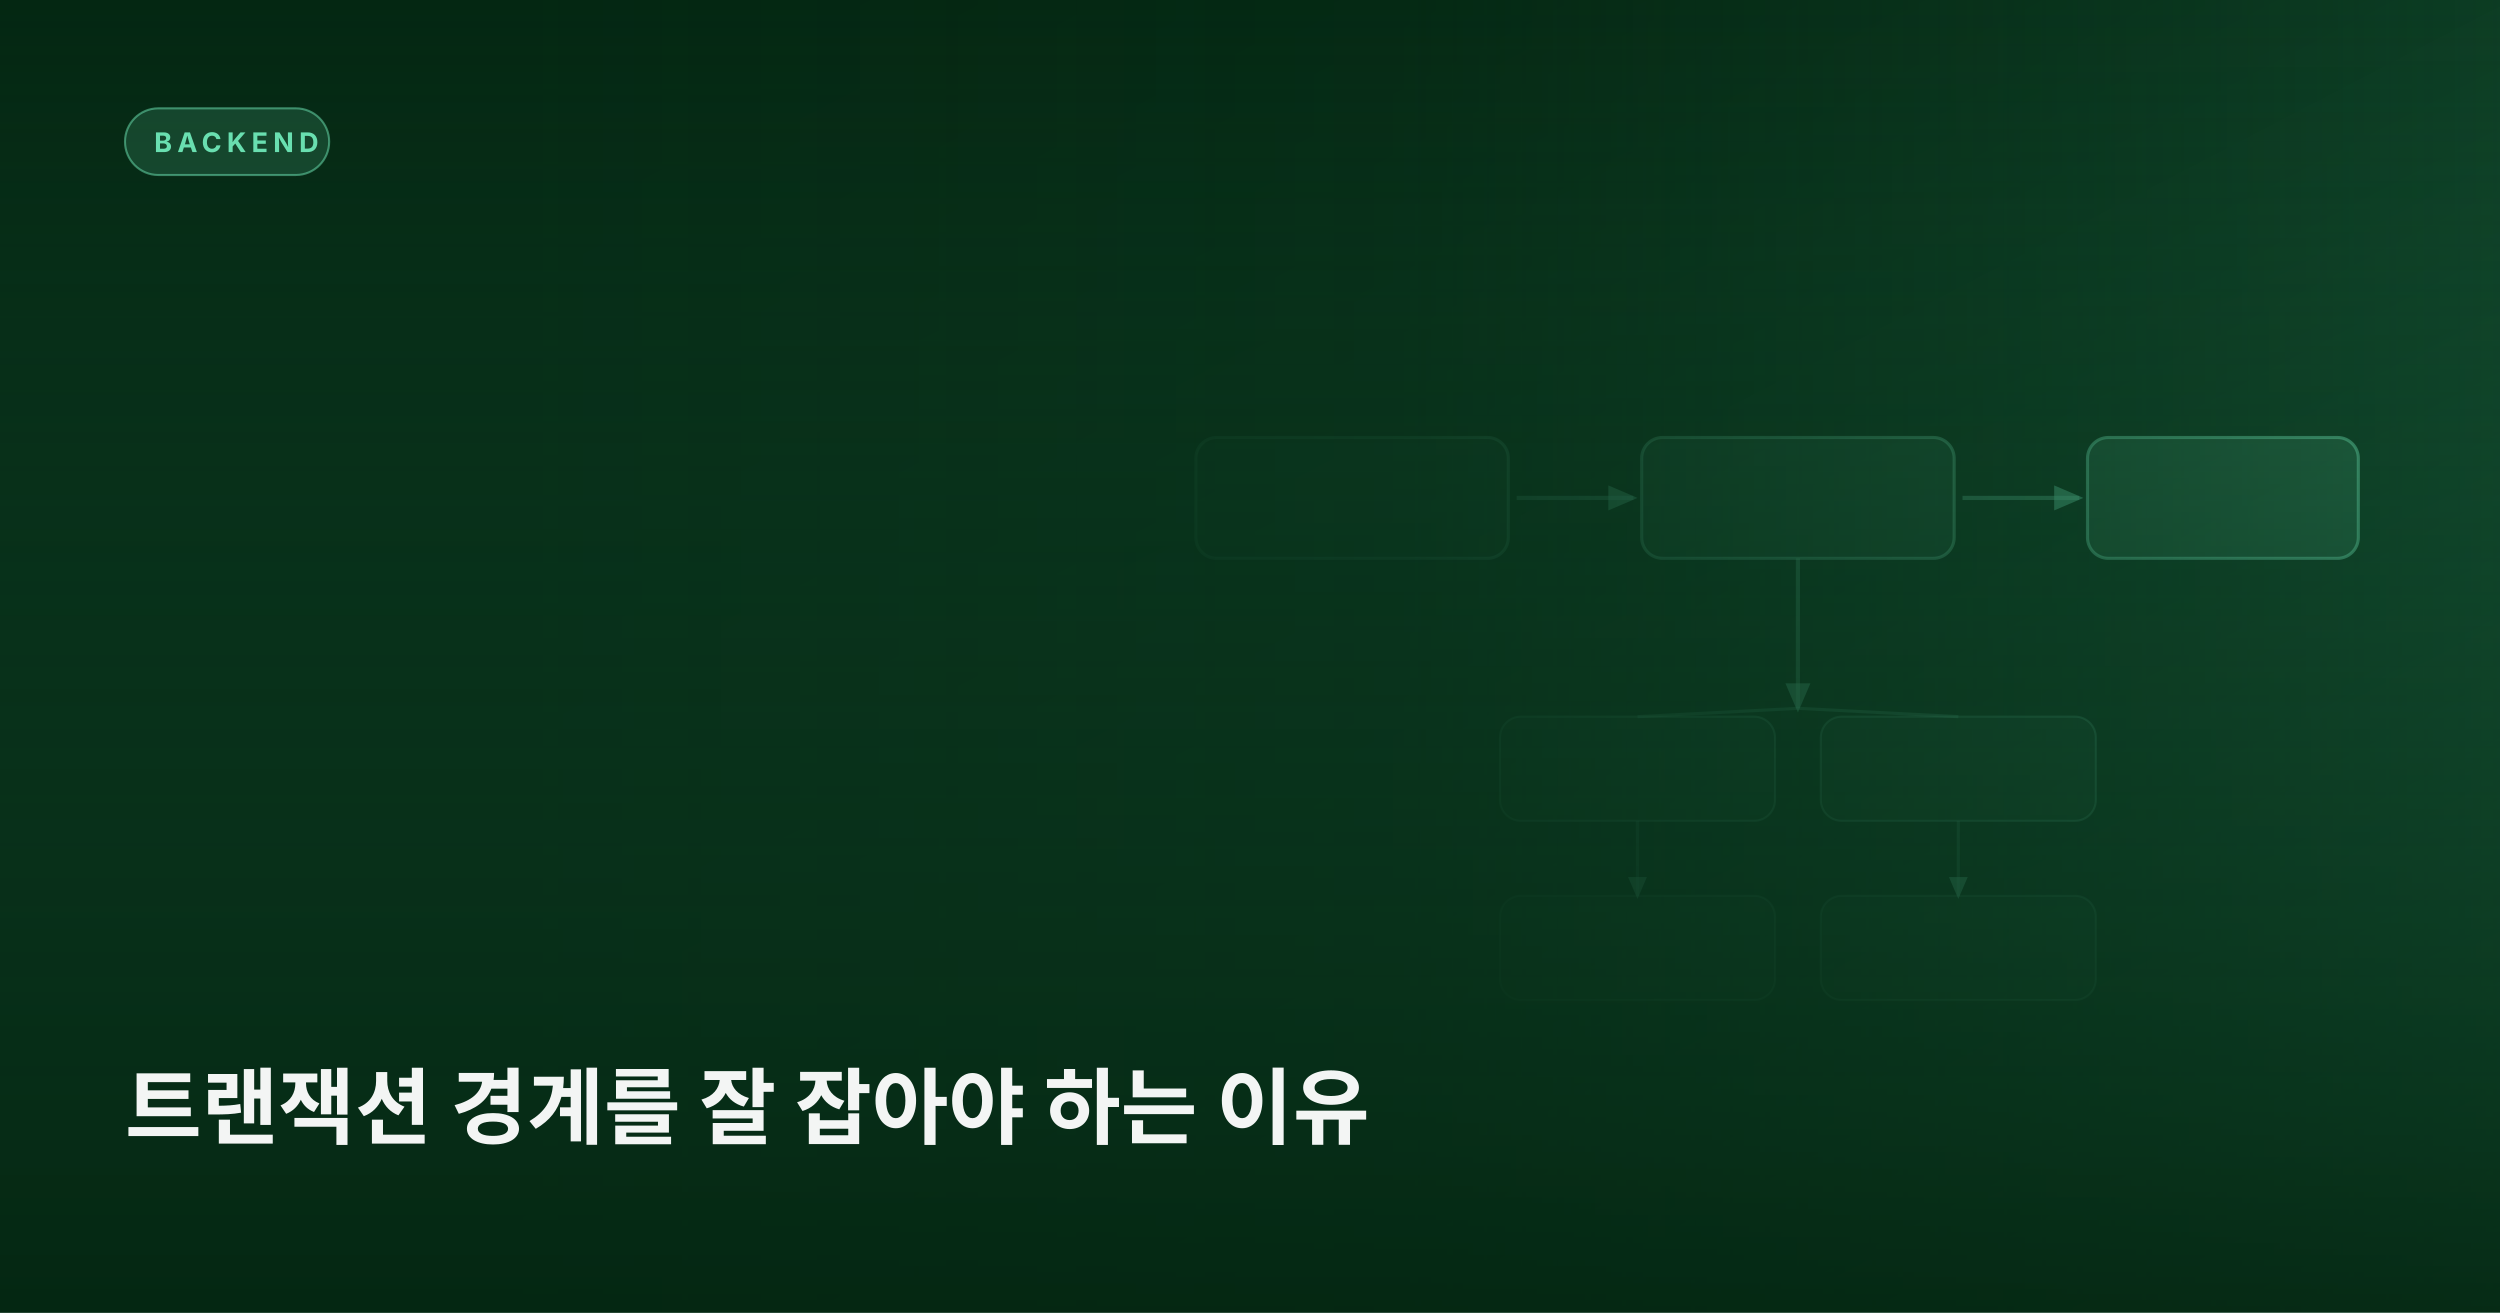
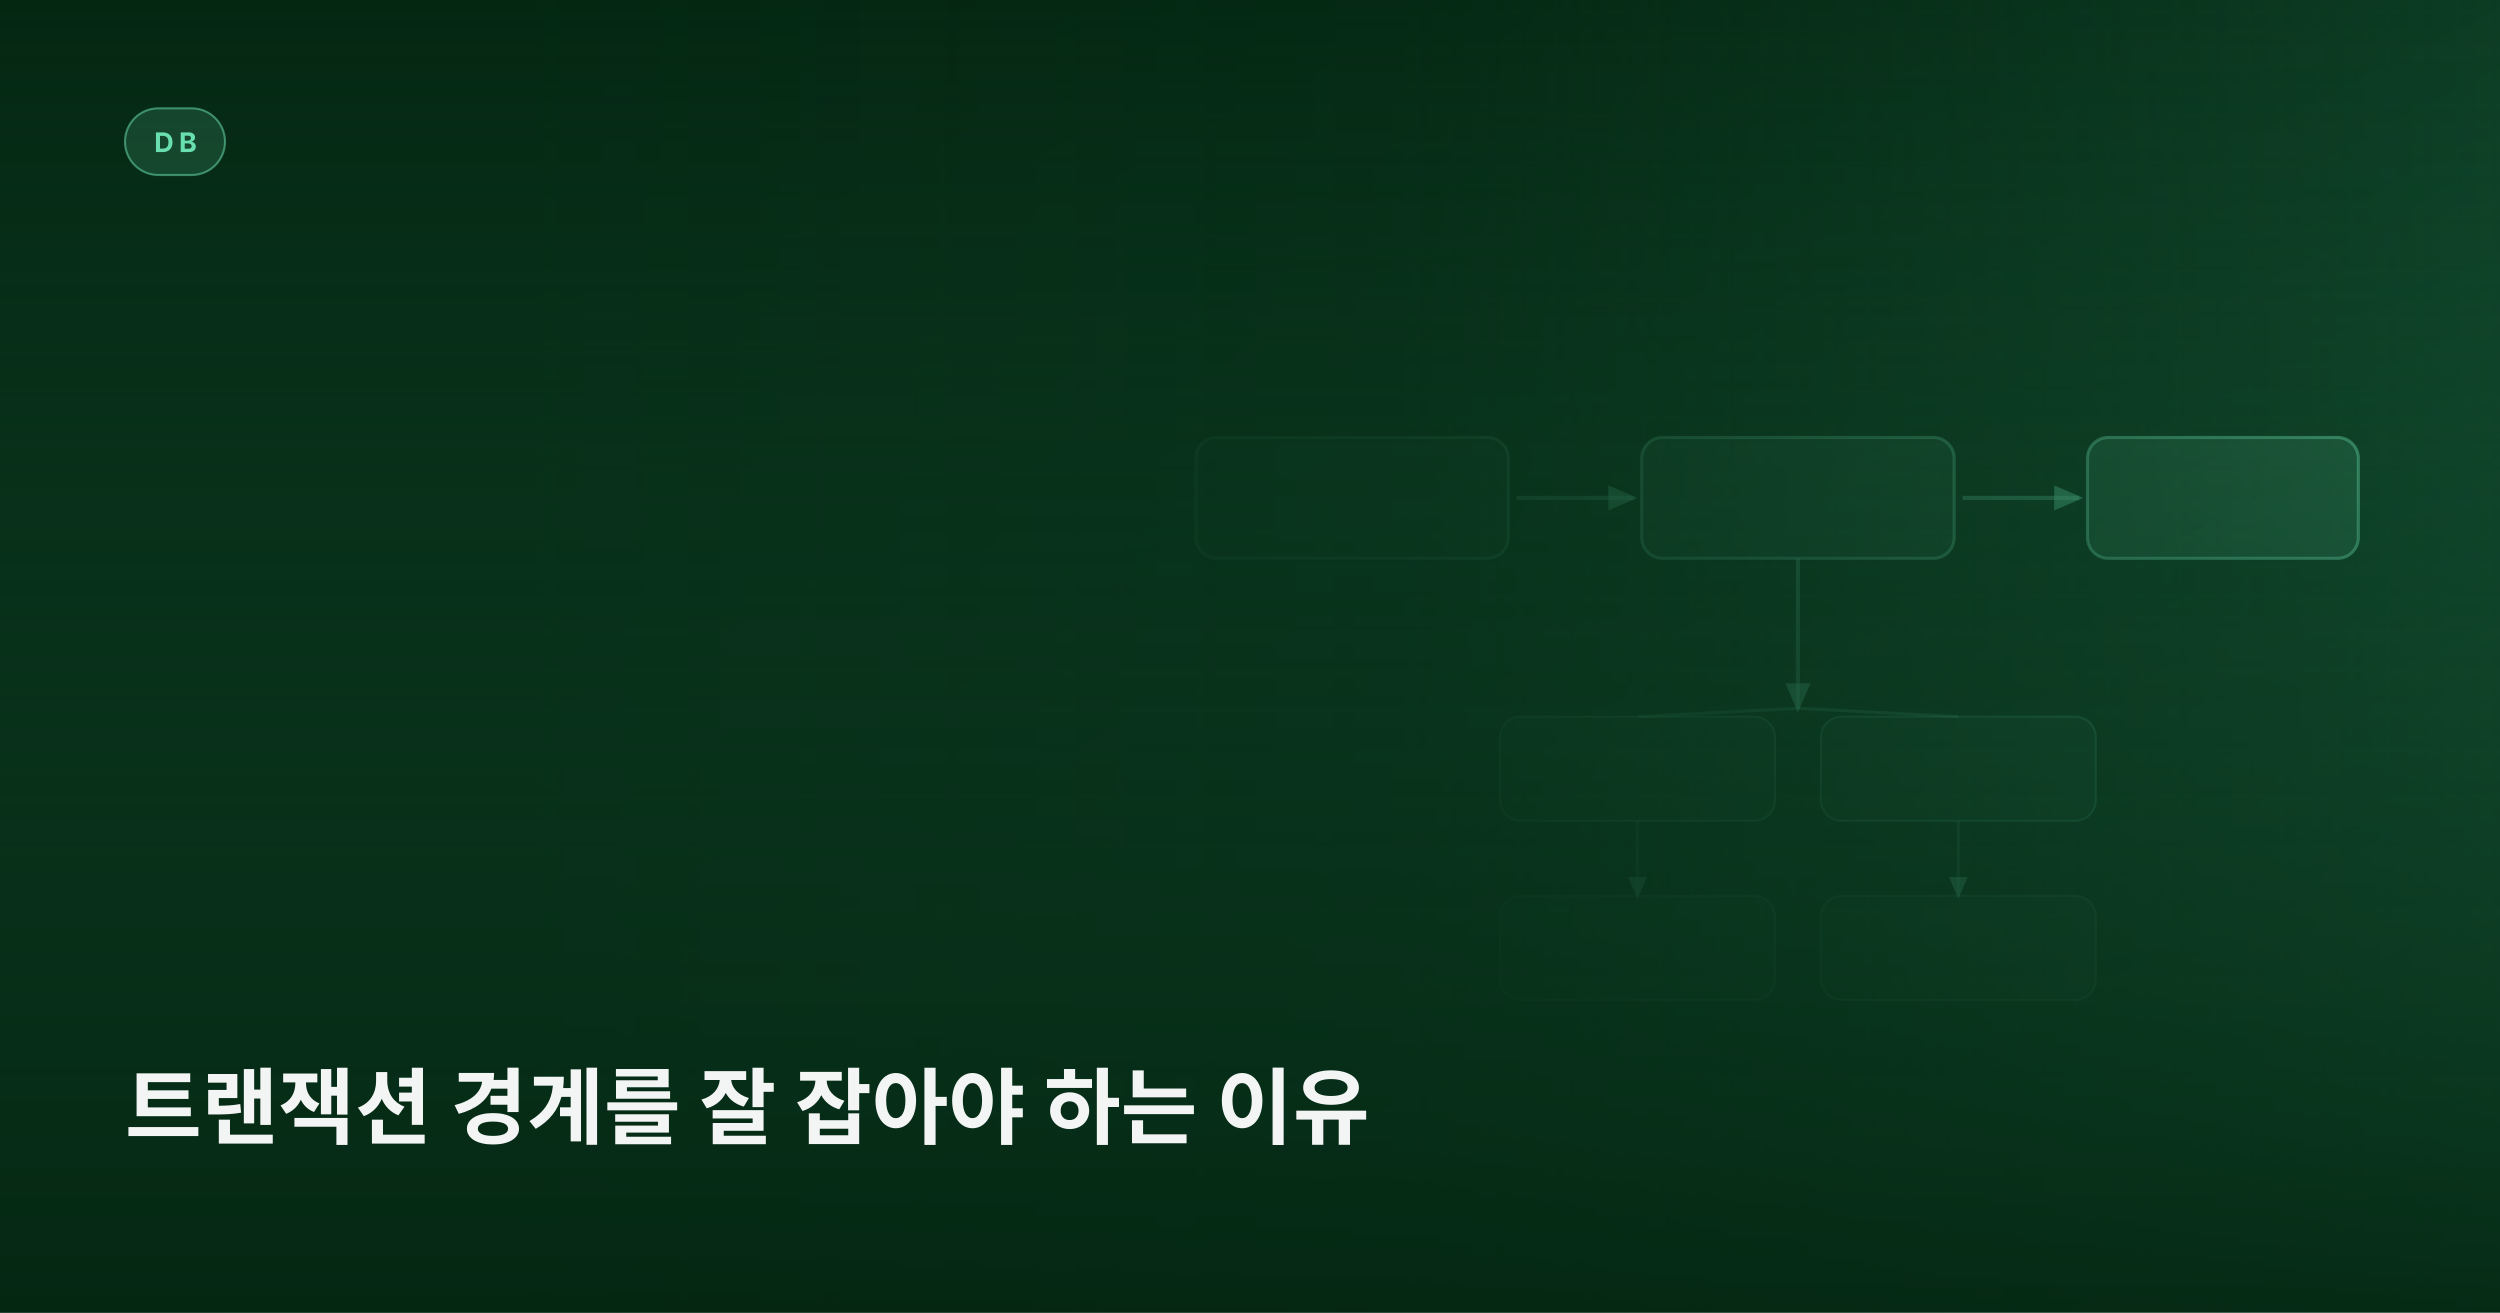
<svg xmlns="http://www.w3.org/2000/svg" width="1200" height="630" viewBox="0 0 1200 630">
  <defs>
    <linearGradient id="bg" x1="0%" y1="0%" x2="100%" y2="100%">
      <stop offset="0%" stop-color="#042712" />
      <stop offset="100%" stop-color="#155235" />
    </linearGradient>
    <linearGradient id="lf" x1="100%" y1="0%" x2="20%" y2="0%">
      <stop offset="0%" stop-color="#042712" stop-opacity="0" />
      <stop offset="55%" stop-color="#042712" stop-opacity="0.82" />
      <stop offset="100%" stop-color="#042712" stop-opacity="1" />
    </linearGradient>
    <linearGradient id="bf" x1="0%" y1="0%" x2="0%" y2="100%">
      <stop offset="0%" stop-color="#155235" stop-opacity="0" />
      <stop offset="100%" stop-color="#042712" stop-opacity="0.9" />
    </linearGradient>
  </defs>
  <rect width="1200" height="630" fill="url(#bg)" />
  <defs>
    <marker id="arr" markerWidth="8" markerHeight="8" refX="6" refY="3" orient="auto">
      <path d="M0,0 L7,3 L0,6 Z" fill="#6ee7b7" fill-opacity="0.55" />
    </marker>
  </defs>
  <rect x="574" y="210" width="150" height="58" rx="10" fill="#6ee7b7" fill-opacity="0.1" stroke="#6ee7b7" stroke-width="1.5" stroke-opacity="0.4" />
  <line x1="728" y1="239" x2="784" y2="239" stroke="#6ee7b7" stroke-width="2" stroke-opacity="0.45" marker-end="url(#arr)" />
  <rect x="788" y="210" width="150" height="58" rx="10" fill="#6ee7b7" fill-opacity="0.15" stroke="#6ee7b7" stroke-width="1.5" stroke-opacity="0.5" />
  <line x1="942" y1="239" x2="998" y2="239" stroke="#6ee7b7" stroke-width="2" stroke-opacity="0.45" marker-end="url(#arr)" />
  <rect x="1002" y="210" width="130" height="58" rx="10" fill="#6ee7b7" fill-opacity="0.2" stroke="#6ee7b7" stroke-width="1.5" stroke-opacity="0.6" />
  <line x1="863" y1="268" x2="863" y2="340" stroke="#6ee7b7" stroke-width="2" stroke-opacity="0.4" marker-end="url(#arr)" />
  <rect x="720" y="344" width="132" height="50" rx="10" fill="#6ee7b7" fill-opacity="0.09" stroke="#6ee7b7" stroke-width="1" stroke-opacity="0.3" />
  <rect x="874" y="344" width="132" height="50" rx="10" fill="#6ee7b7" fill-opacity="0.09" stroke="#6ee7b7" stroke-width="1" stroke-opacity="0.3" />
  <line x1="863" y1="340" x2="786" y2="344" stroke="#6ee7b7" stroke-width="1.5" stroke-opacity="0.3" />
  <line x1="863" y1="340" x2="940" y2="344" stroke="#6ee7b7" stroke-width="1.5" stroke-opacity="0.3" />
  <rect x="720" y="430" width="132" height="50" rx="10" fill="#6ee7b7" fill-opacity="0.07" stroke="#6ee7b7" stroke-width="1" stroke-opacity="0.2" />
  <rect x="874" y="430" width="132" height="50" rx="10" fill="#6ee7b7" fill-opacity="0.07" stroke="#6ee7b7" stroke-width="1" stroke-opacity="0.2" />
  <line x1="786" y1="394" x2="786" y2="430" stroke="#6ee7b7" stroke-width="1.5" stroke-opacity="0.25" marker-end="url(#arr)" />
  <line x1="940" y1="394" x2="940" y2="430" stroke="#6ee7b7" stroke-width="1.5" stroke-opacity="0.25" marker-end="url(#arr)" />
  <rect width="1200" height="630" fill="url(#lf)" />
  <rect width="1200" height="630" fill="url(#bf)" />
-   <rect x="60" y="52" width="98" height="32" rx="16" fill="#6ee7b7" fill-opacity="0.15" stroke="#6ee7b7" stroke-width="1" stroke-opacity="0.5" />
-   <text x="74" y="73" font-family="system-ui,-apple-system,Segoe UI,sans-serif" font-size="13" font-weight="700" letter-spacing="2.5" fill="#6ee7b7" fill-opacity="0.95">BACKEND</text>
+   <rect x="60" y="52" width="48" height="32" rx="16" fill="#6ee7b7" fill-opacity="0.15" stroke="#6ee7b7" stroke-width="1" stroke-opacity="0.5" />
+   <text x="74" y="73" font-family="system-ui,-apple-system,Segoe UI,sans-serif" font-size="13" font-weight="700" letter-spacing="2.5" fill="#6ee7b7" fill-opacity="0.95">DB</text>
  <text x="60" y="546" font-family="system-ui,-apple-system,Segoe UI,sans-serif" font-size="40" font-weight="800" fill="white" fill-opacity="0.95">트랜잭션 경계를 잘 잡아야 하는 이유</text>
</svg>
